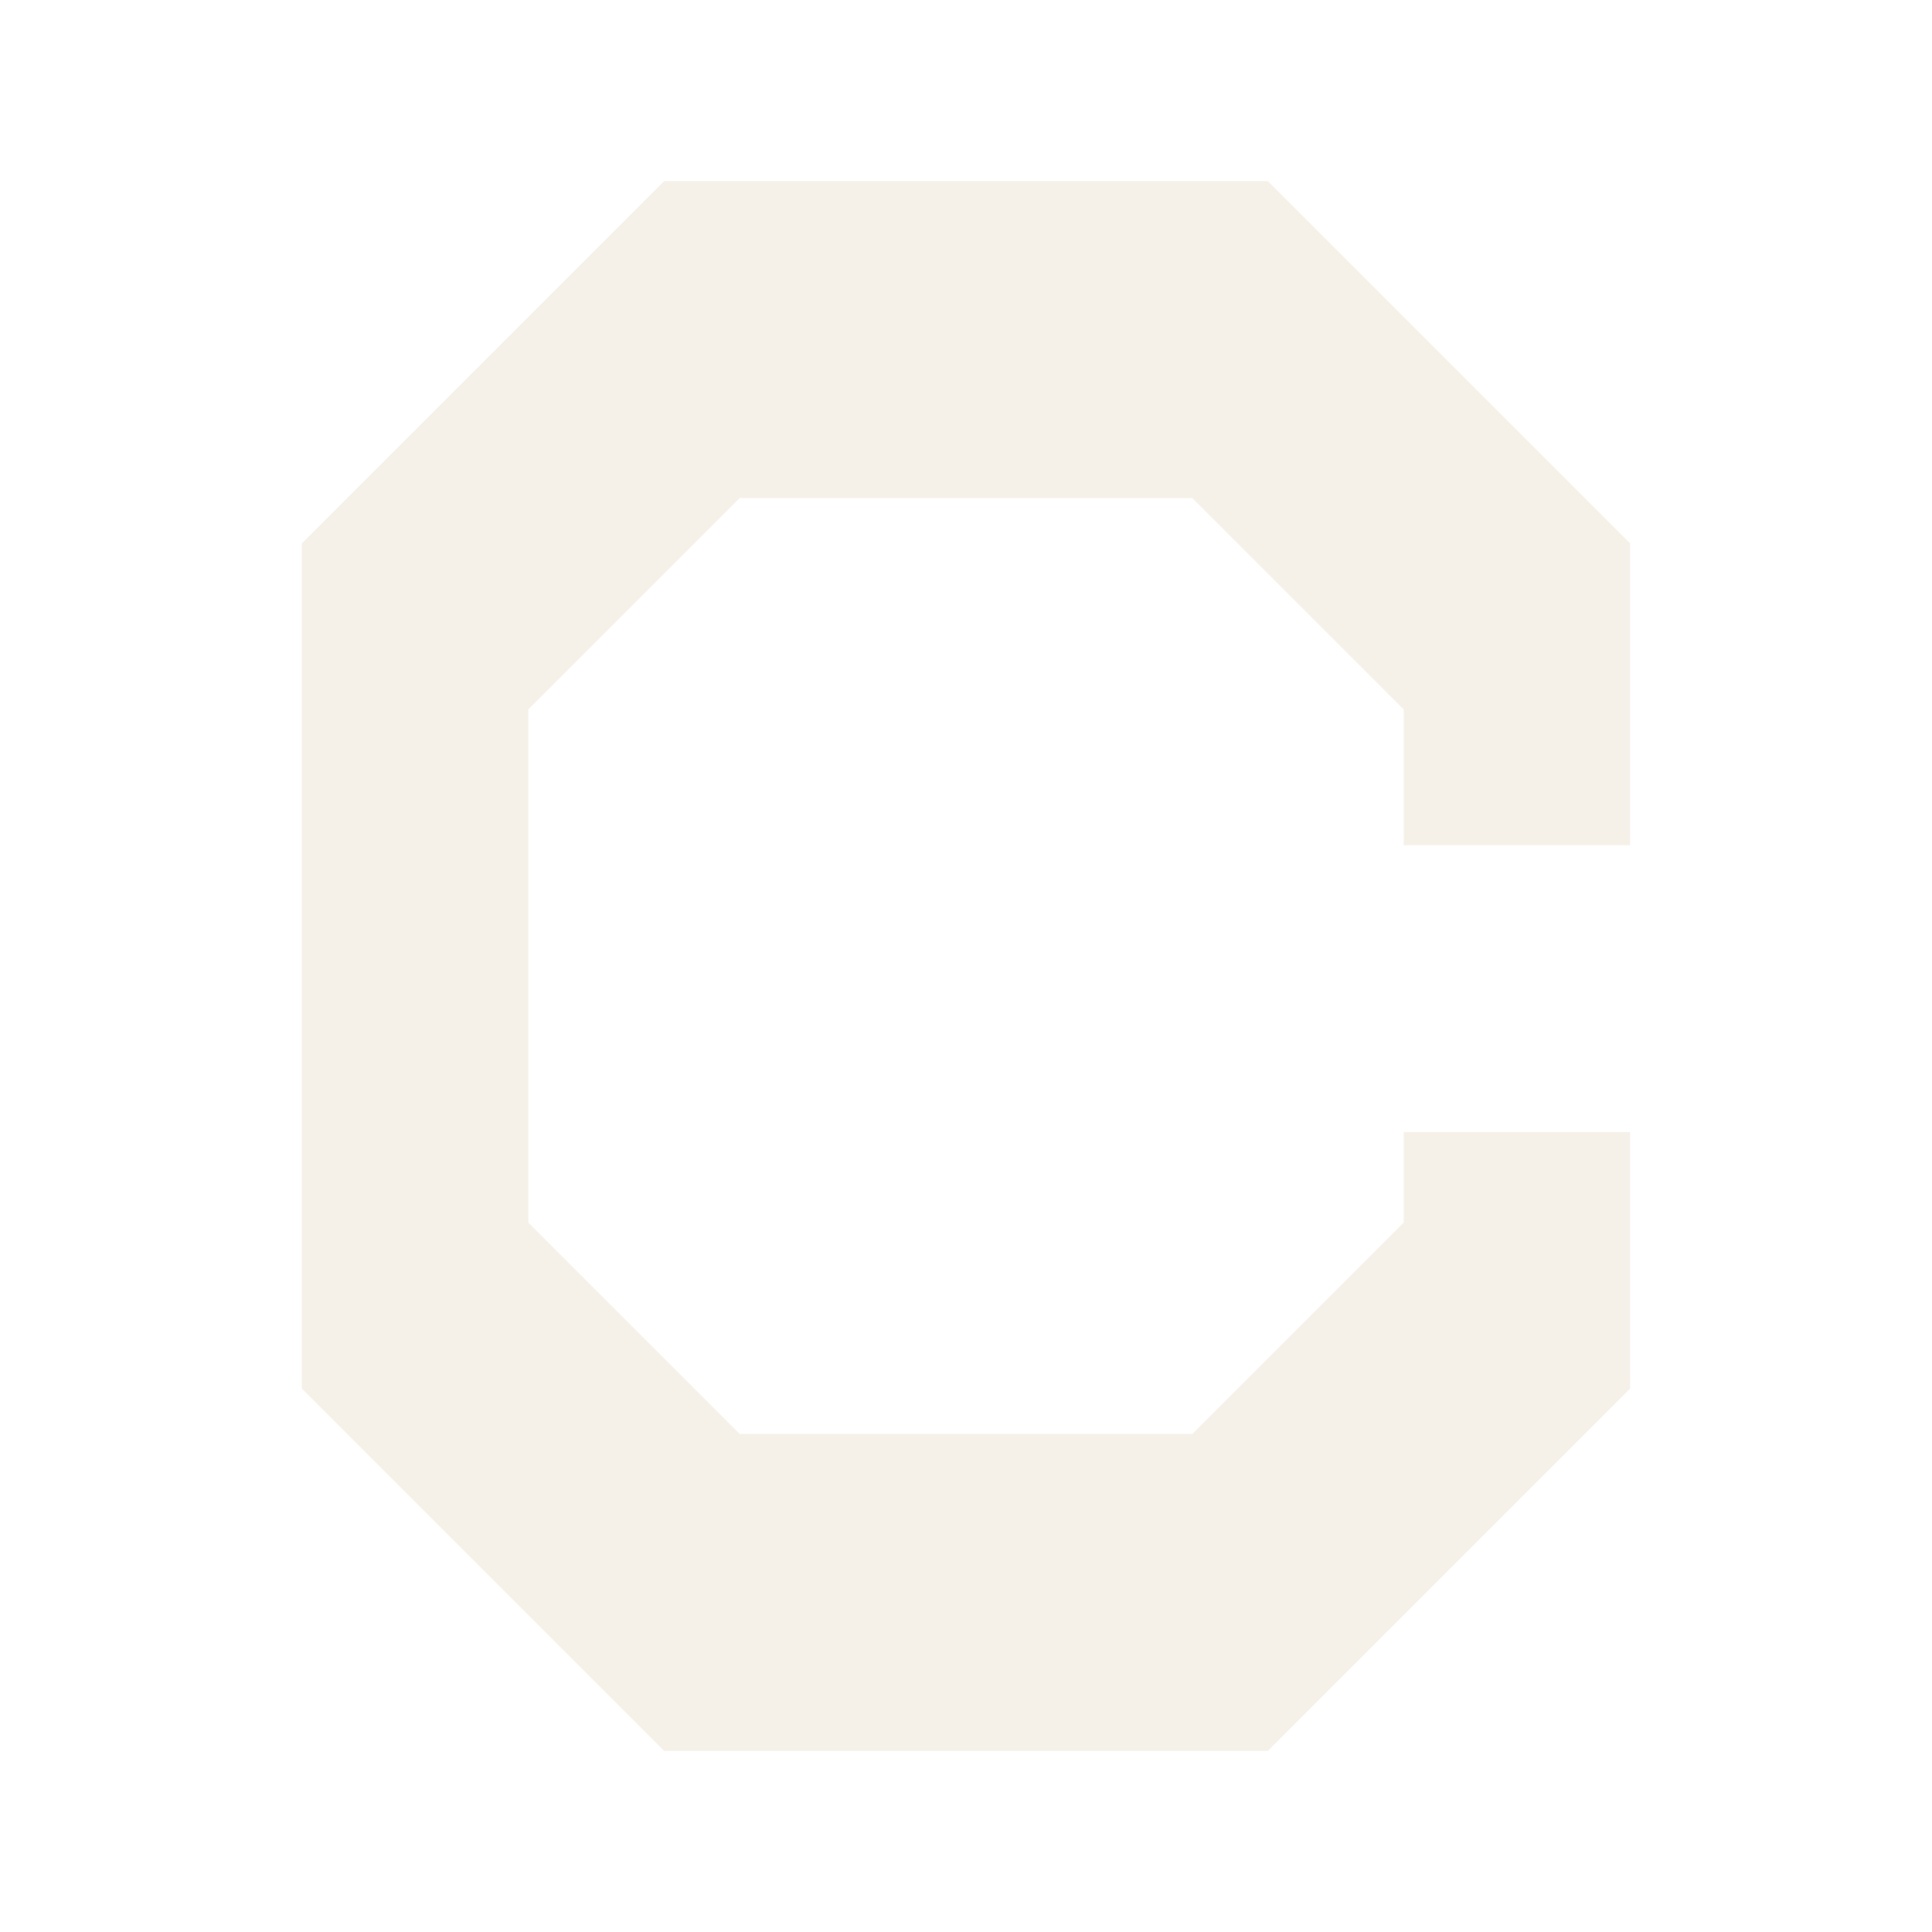
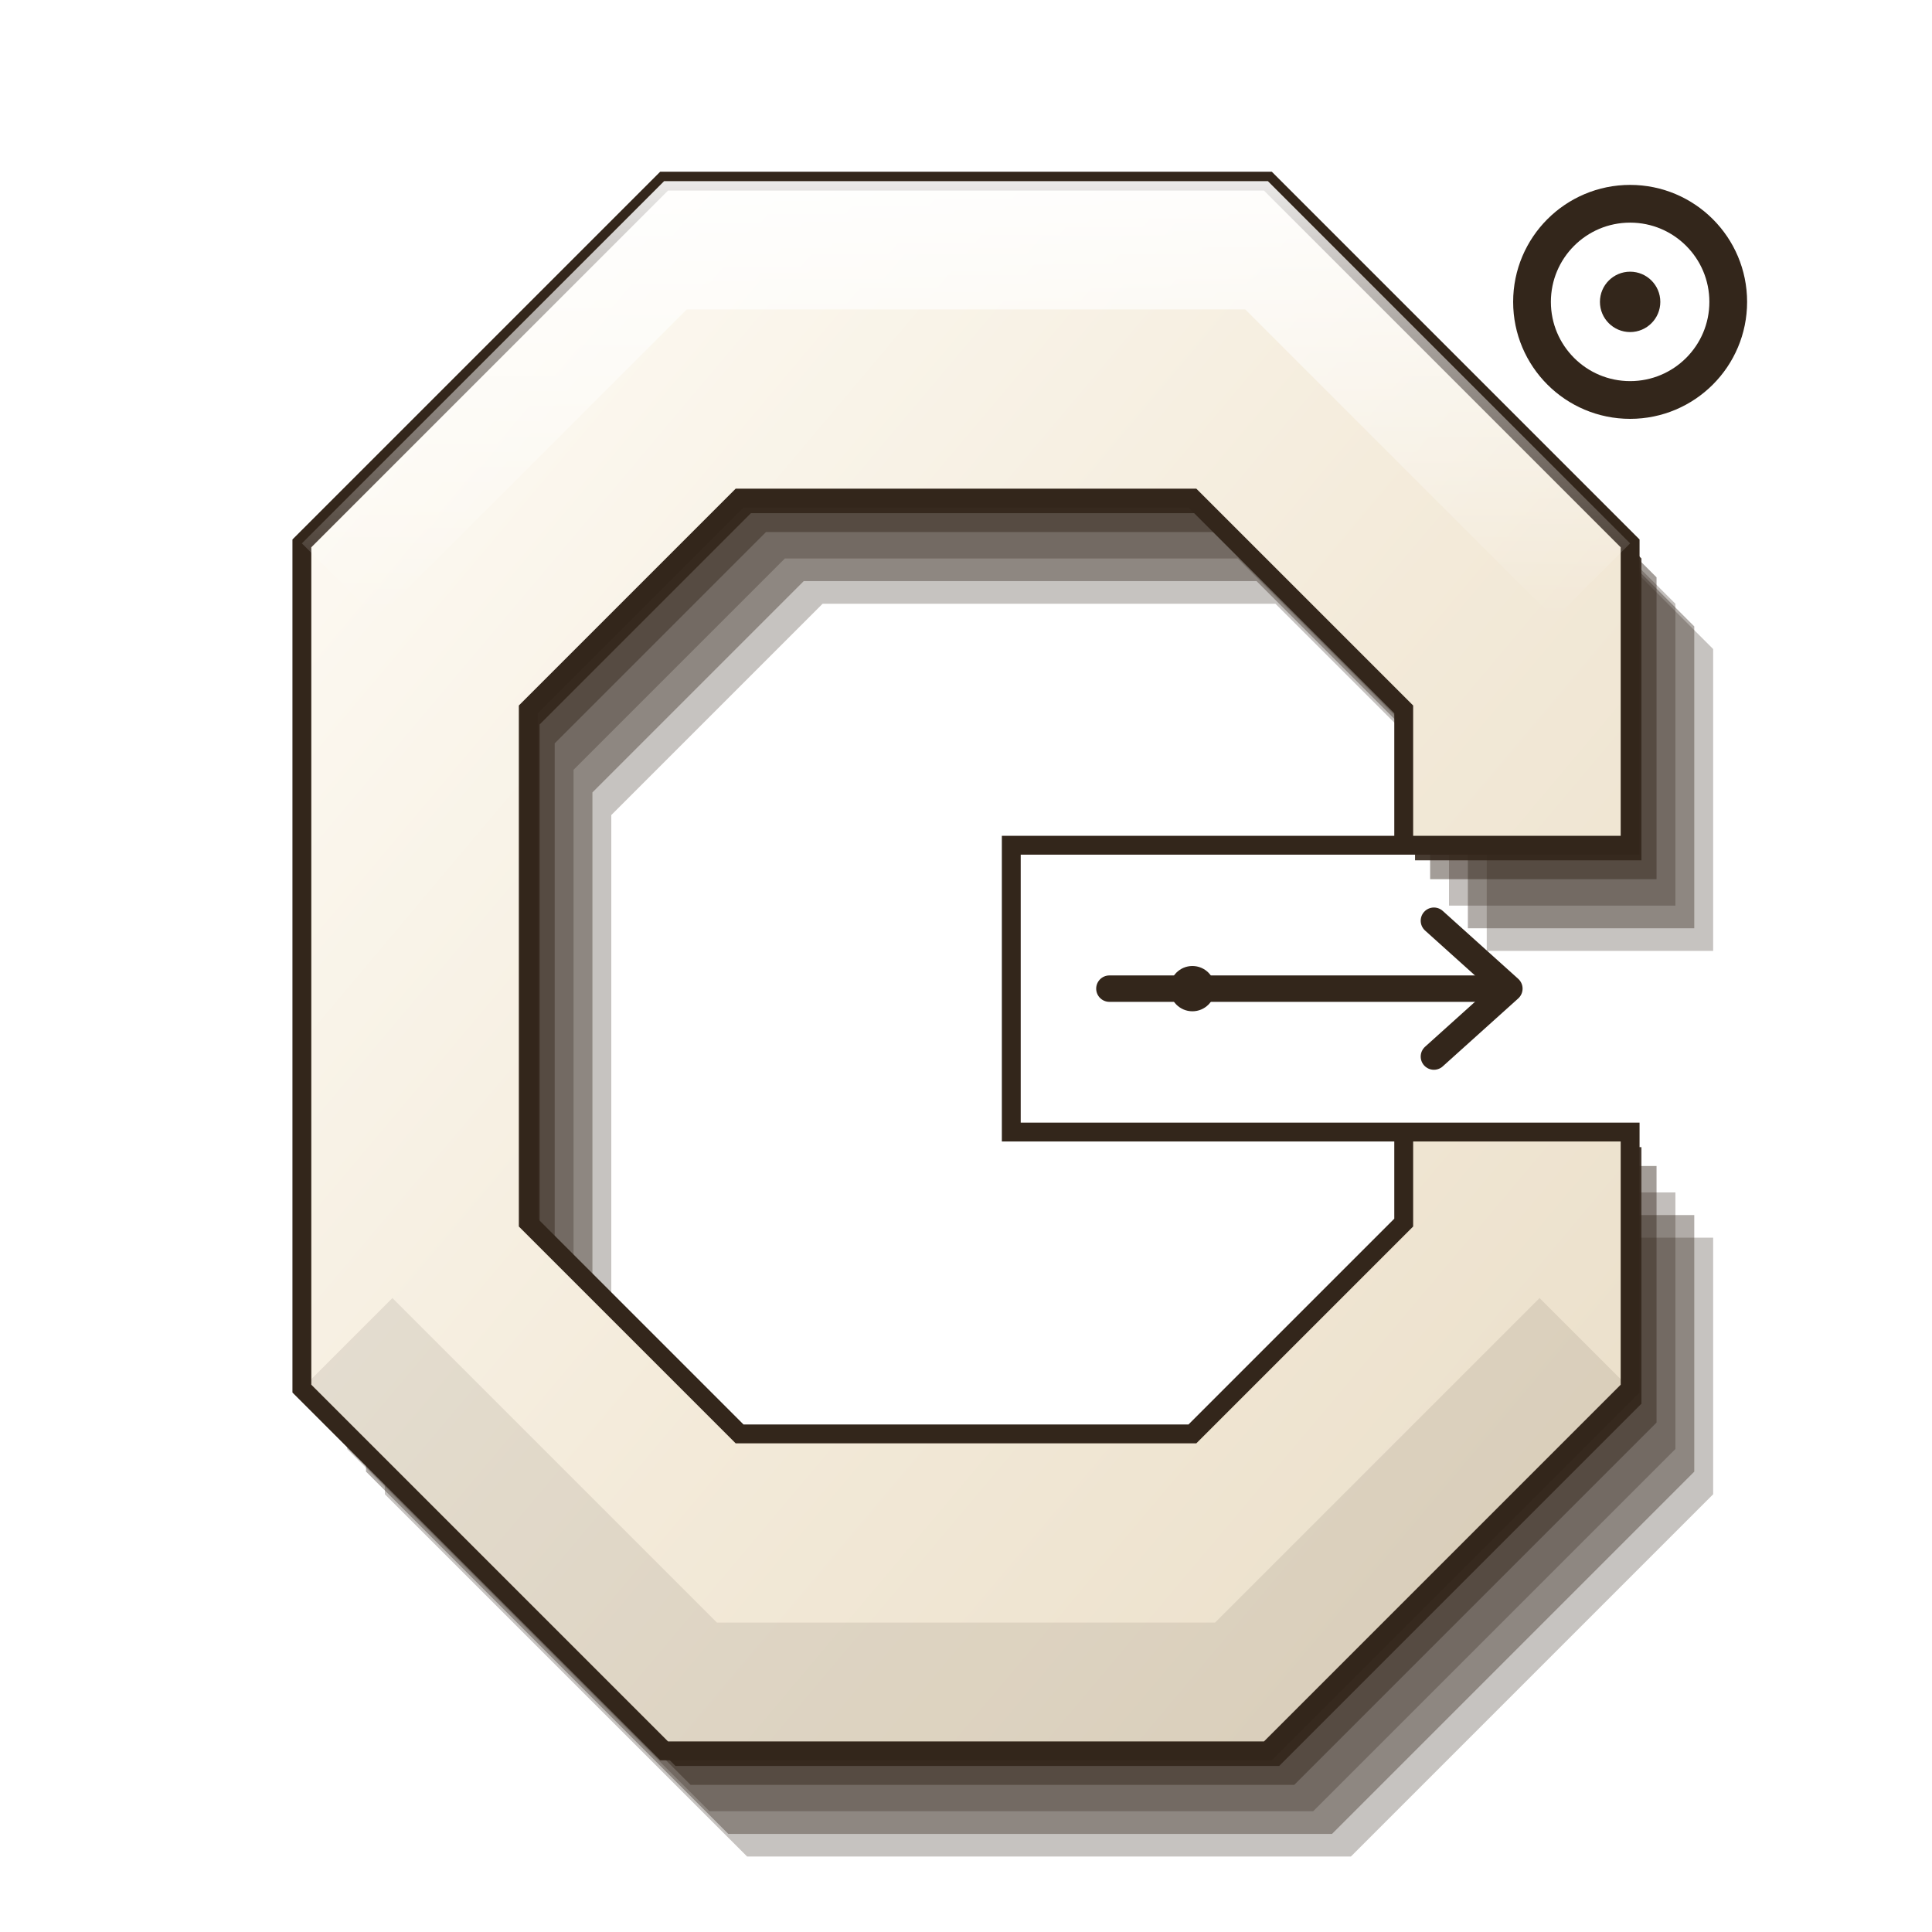
- <svg xmlns="http://www.w3.org/2000/svg" viewBox="0 0 512 512" width="512" height="512" role="img" aria-label="GOWAYY G symbol">
-   <path fill="#F5F1E8" fill-rule="evenodd" d="M176 48 H336 L432 144 V224 H268 V300 H432 V368 L336 464 H176 L80 368 V144 Z M196 132 H316 L372 188 V224 H268 V300 H372 V324 L316 380 H196 L140 324 V188 Z" />
+ <svg xmlns="http://www.w3.org/2000/svg" viewBox="0 0 512 512" width="512" height="512" role="img" aria-label="GOWAYY G symbol, layered 2.5D in espresso ink and honey gold on light">
+   <defs>
+     <linearGradient id="face" x1="0" y1="0" x2="1" y2="1">
+       <stop offset="0" stop-color="#FFFDF8" />
+       <stop offset="0.55" stop-color="#F3EAD9" />
+       <stop offset="1" stop-color="#E9DDC7" />
+     </linearGradient>
+     <linearGradient id="bevel" x1="0" y1="0" x2="0" y2="1">
+       <stop offset="0" stop-color="#FFFFFF" stop-opacity="0.9" />
+       <stop offset="1" stop-color="#FFFFFF" stop-opacity="0" />
+     </linearGradient>
+     <clipPath id="gclip">
+       <path fill-rule="evenodd" d="M176 48 H336 L432 144 V224 H268 V300 H432 V368 L336 464 H176 L80 368 V144 Z M196 132 H316 L372 188 V224 H268 V300 H372 V324 L316 380 H196 L140 324 V188 Z" />
+     </clipPath>
+   </defs>
+   <g>
+     <path fill="#33261B" fill-rule="evenodd" transform="translate(22 28)" opacity="0.28" d="M176 48 H336 L432 144 V224 H268 V300 H432 V368 L336 464 H176 L80 368 V144 Z M196 132 H316 L372 188 V224 H268 V300 H372 V324 L316 380 H196 L140 324 V188 Z" />
+     <path fill="#33261B" fill-rule="evenodd" transform="translate(17 22)" opacity="0.38" d="M176 48 H336 L432 144 V224 H268 V300 H432 V368 L336 464 H176 L80 368 V144 Z M196 132 H316 L372 188 V224 H268 V300 H372 V324 L316 380 H196 L140 324 V188 Z" />
+     <path fill="#33261B" fill-rule="evenodd" transform="translate(12 16)" opacity="0.30" d="M176 48 H336 L432 144 V224 H268 V300 H432 V368 L336 464 H176 L80 368 V144 Z M196 132 H316 L372 188 V224 H268 V300 H372 V324 L316 380 H196 L140 324 V188 Z" />
+     <path fill="#33261B" fill-rule="evenodd" transform="translate(7 9)" opacity="0.45" d="M176 48 H336 L432 144 V224 H268 V300 H432 V368 L336 464 H176 L80 368 V144 Z M196 132 H316 L372 188 V224 H268 V300 H372 V324 L316 380 H196 L140 324 V188 Z" />
+     <path fill="#33261B" fill-rule="evenodd" transform="translate(3 4)" opacity="0.9" d="M176 48 H336 L432 144 V224 H268 V300 H432 V368 L336 464 H176 L80 368 V144 Z M196 132 H316 L372 188 V224 H268 V300 H372 V324 L316 380 H196 L140 324 V188 Z" />
+   </g>
+   <path fill="url(#face)" fill-rule="evenodd" stroke="#33261B" stroke-width="5" d="M176 48 H336 L432 144 V224 H268 V300 H432 V368 L336 464 H176 L80 368 V144 Z M196 132 H316 L372 188 V224 H268 V300 H372 V324 L316 380 H196 L140 324 V188 Z" />
+   <g clip-path="url(#gclip)">
+     <path fill="url(#bevel)" d="M80 144 L176 48 L336 48 L432 144 L412 164 L330 82 L182 82 L100 164 Z" />
+     <path fill="#33261B" opacity="0.10" d="M432 368 L336 464 L176 464 L80 368 L104 344 L190 430 L322 430 L408 344 Z" />
+     <path fill="#33261B" d="M268 224 H432 V300 H268 Z" />
+     <path fill="#33261B" d="M268 224 H432 V240 H268 Z" />
+     <path fill="#33261B" d="M268 288 H432 V300 H268 Z" />
+   </g>
+   <g fill="none" stroke="#33261B" stroke-width="7" stroke-linecap="round" stroke-linejoin="round">
+     <path d="M294 262 H398" />
+     <path d="M380 244 L400 262 L380 280" />
+   </g>
+   <circle cx="316" cy="262" r="6" fill="#33261B" />
+   <g>
+     <circle cx="432" cy="80" r="26" fill="none" stroke="#33261B" stroke-width="10" />
+     <circle cx="432" cy="80" r="8" fill="#33261B" />
+   </g>
</svg>
